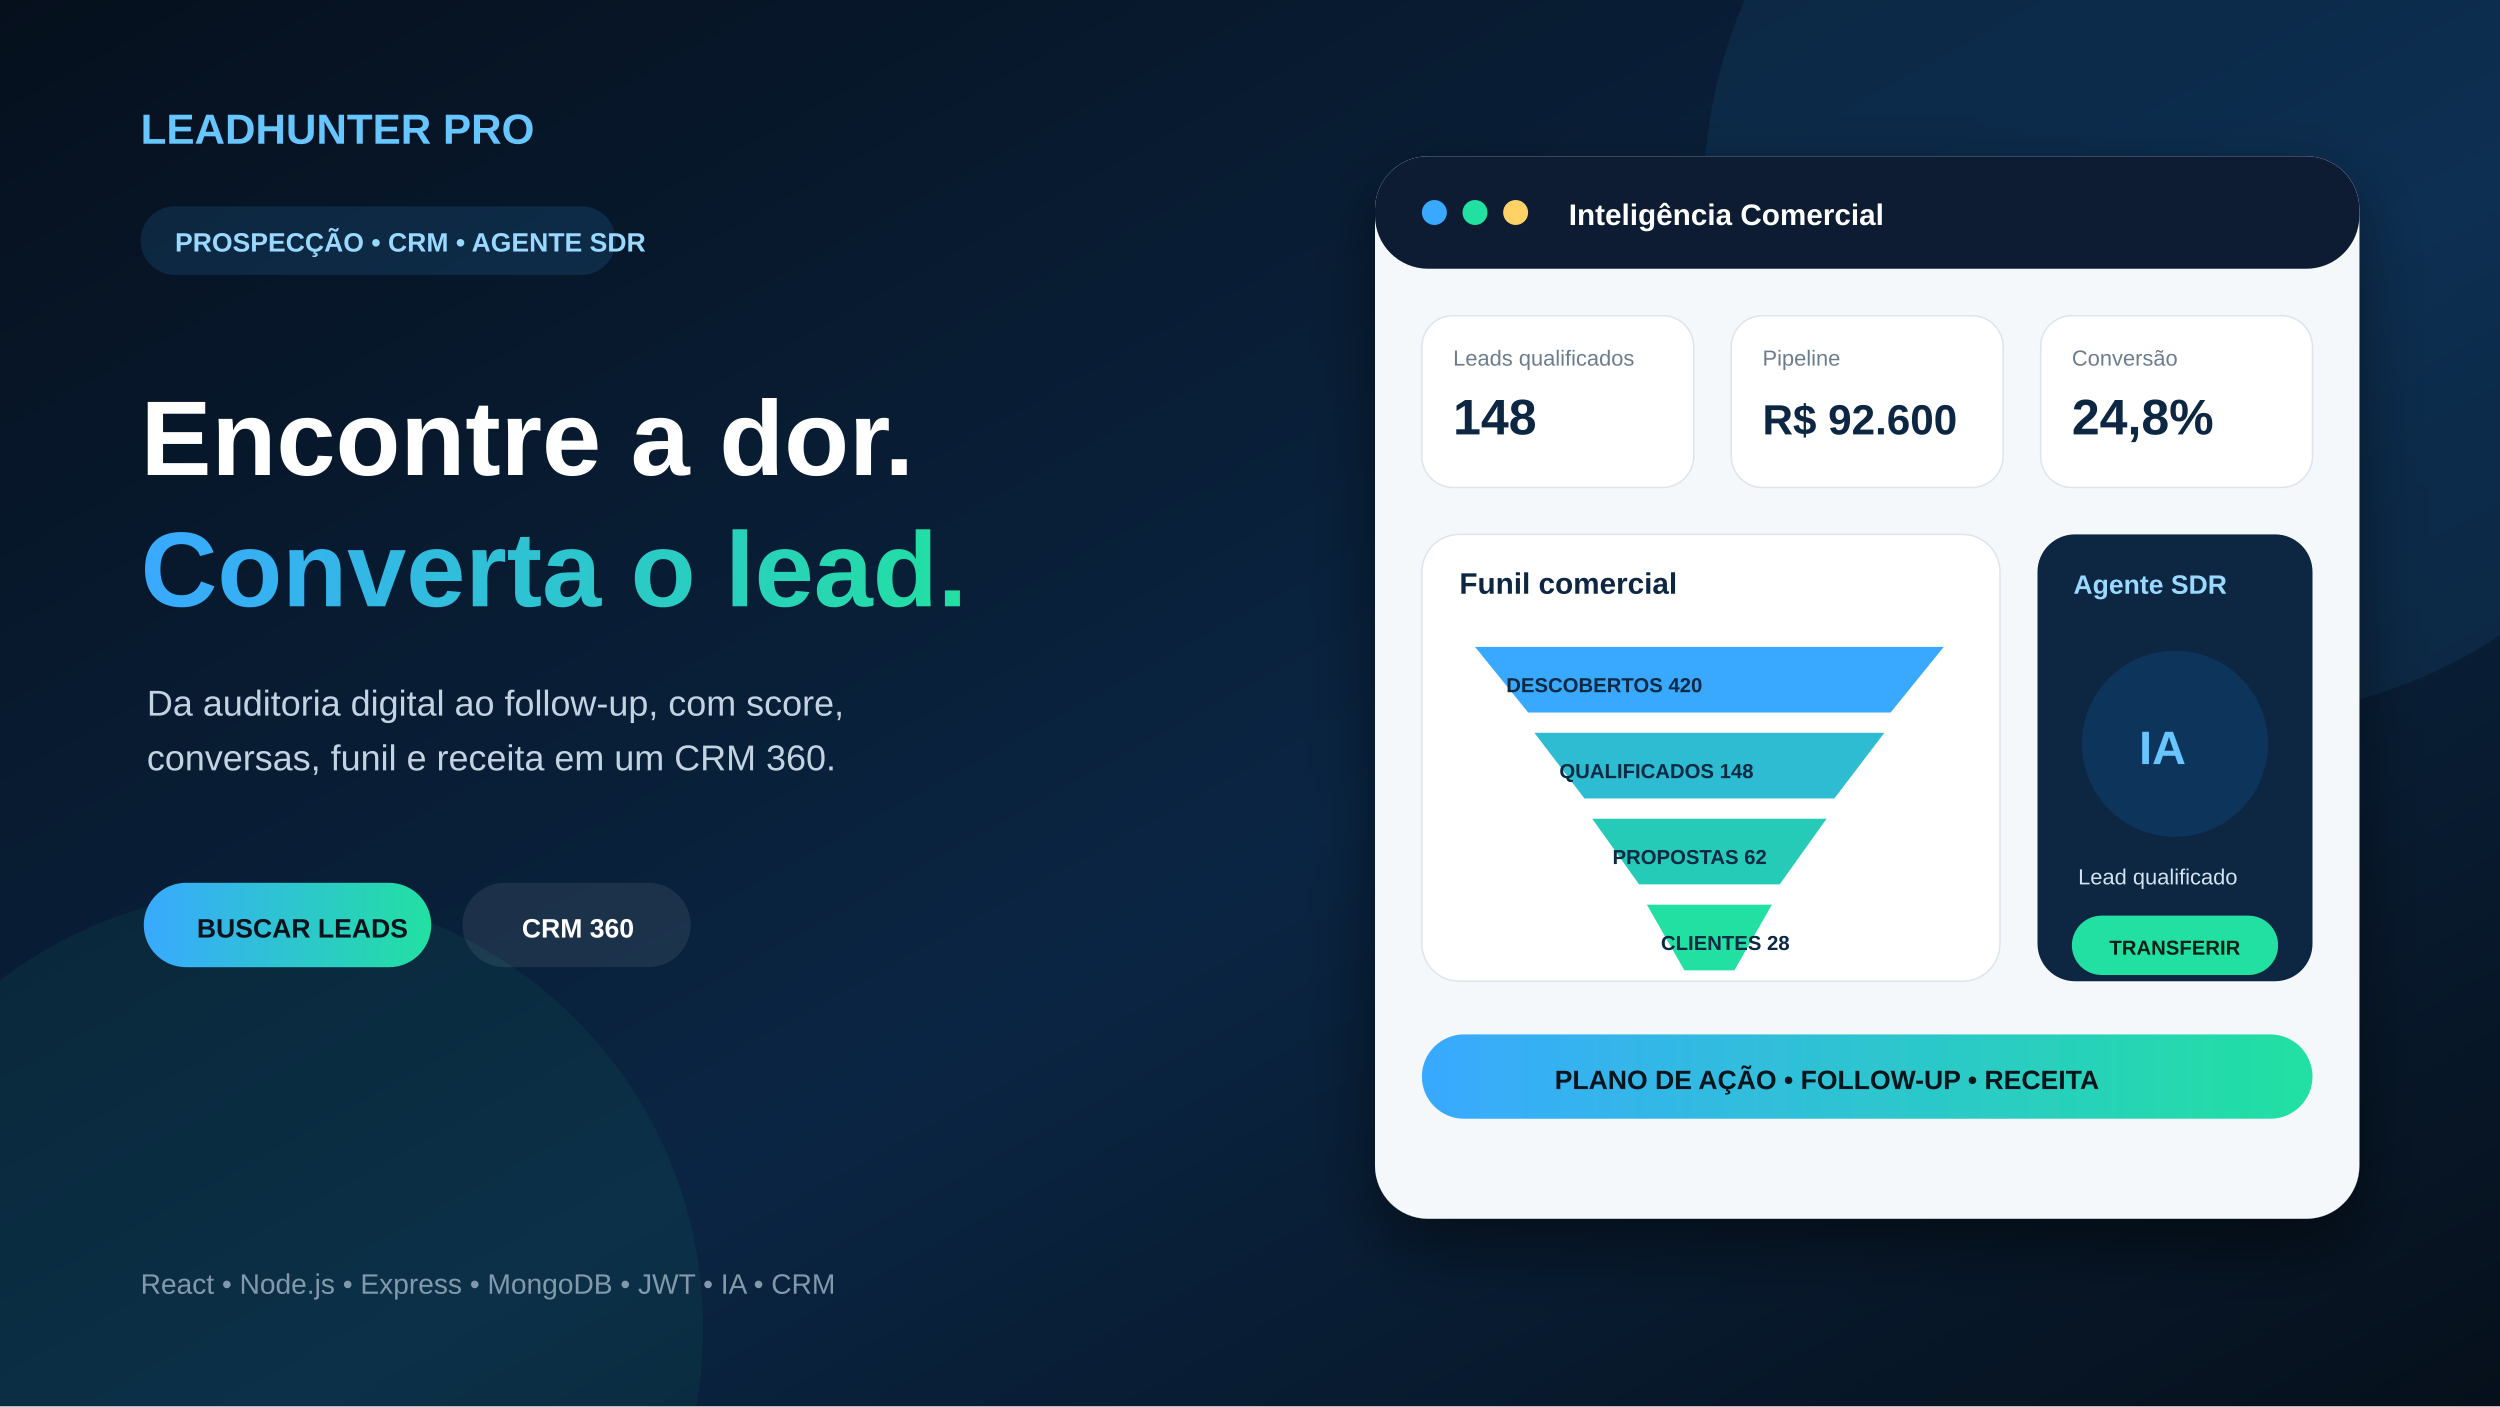
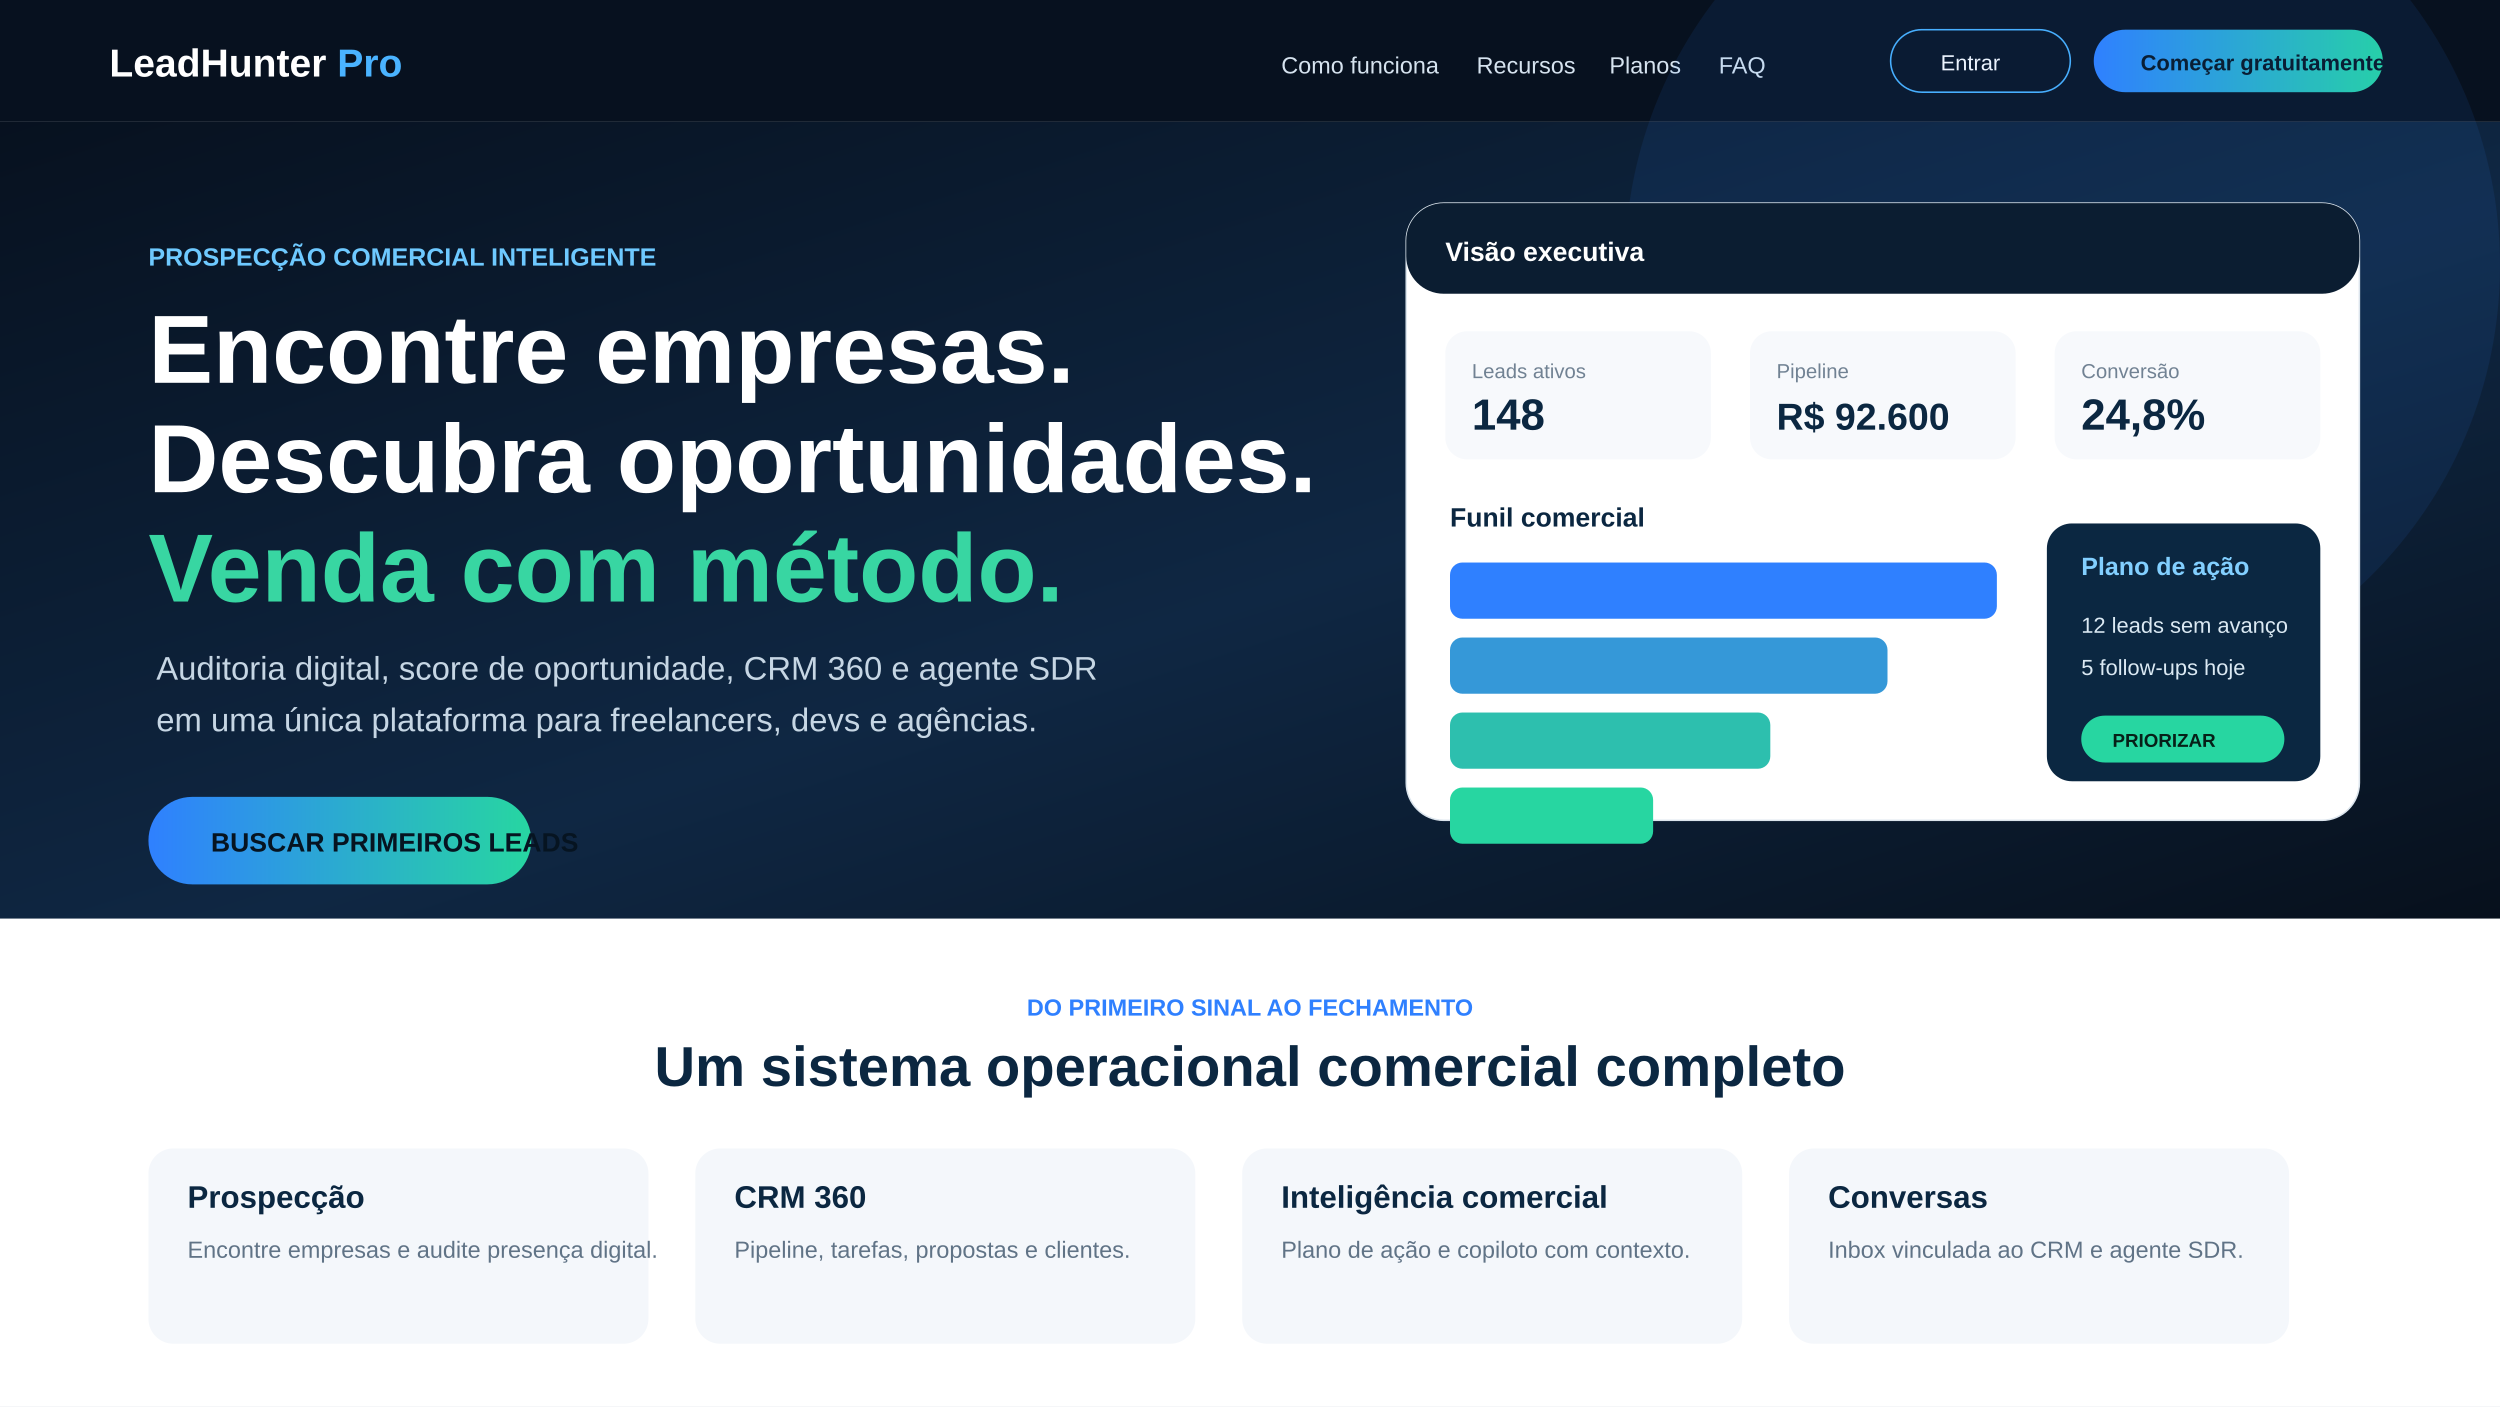
<svg xmlns="http://www.w3.org/2000/svg" width="1600" height="900" viewBox="0 0 1600 900" role="img" aria-labelledby="title desc">
+   <rect width="1600" height="900" fill="#f3f6fa" />
  <defs>
-     <linearGradient id="bg" x1="0" y1="0" x2="1" y2="1">
-       <stop stop-color="#06101d" />
-       <stop offset=".56" stop-color="#0a2543" />
-       <stop offset="1" stop-color="#06101b" />
+     <linearGradient id="lh" x1="0" y1="0" x2="1" y2="1">
+       <stop stop-color="#07111f" />
+       <stop offset=".55" stop-color="#0f2743" />
+       <stop offset="1" stop-color="#07101c" />
    </linearGradient>
-     <linearGradient id="ac" x1="0" y1="0" x2="1" y2="0">
-       <stop stop-color="#39a9ff" />
-       <stop offset="1" stop-color="#22e0a1" />
+     <linearGradient id="blue" x1="0" y1="0" x2="1" y2="0">
+       <stop stop-color="#2f80ff" />
+       <stop offset="1" stop-color="#27d6a1" />
    </linearGradient>
-     <filter id="sh">
-       <feDropShadow dx="0" dy="18" stdDeviation="22" flood-opacity=".48" />
-     </filter>
-     <clipPath id="safe">
-       <rect x="70" y="60" width="720" height="760" />
-     </clipPath>
  </defs>
-   <rect width="1600" height="900" fill="url(#bg)" />
-   <circle cx="1420" cy="130" r="330" fill="#39a9ff" opacity=".08" />
-   <circle cx="170" cy="850" r="280" fill="#22e0a1" opacity=".06" />
  <g font-family="Arial,Helvetica,sans-serif">
-     <g clip-path="url(#safe)">
-       <text x="90" y="92" fill="#67c5ff" font-size="27" font-weight="700">LEADHUNTER PRO</text>
-       <rect x="90" y="132" width="304" height="44" rx="22" fill="#39a9ff" opacity=".13" />
-       <text x="112" y="161" fill="#9ad9ff" font-size="17" font-weight="700">PROSPECÇÃO • CRM • AGENTE SDR</text>
-       <text x="90" y="304" fill="#fff" font-size="68" font-weight="700">Encontre a dor.</text>
-       <text x="90" y="388" fill="url(#ac)" font-size="68" font-weight="700">Converta o lead.</text>
-       <text x="94" y="458" fill="#c2d3e2" font-size="23">Da auditoria digital ao follow-up, com score,</text>
-       <text x="94" y="493" fill="#c2d3e2" font-size="23">conversas, funil e receita em um CRM 360.</text>
-       <rect x="92" y="565" width="184" height="54" rx="27" fill="url(#ac)" />
-       <text x="126" y="600" fill="#06131d" font-size="17" font-weight="700">BUSCAR LEADS</text>
-       <rect x="296" y="565" width="146" height="54" rx="27" fill="#fff" opacity=".08" />
-       <text x="334" y="600" fill="#fff" font-size="17" font-weight="700">CRM 360</text>
+     <rect width="1600" height="900" fill="#f3f6fa" />
+     <rect width="1600" height="78" fill="#07111f" />
+     <text x="70" y="49" fill="#fff" font-size="25" font-weight="800">LeadHunter <tspan fill="#4ab3ff">Pro</tspan>
+     </text>
+     <g fill="#d6e3ef" font-size="15">
+       <text x="820" y="47">Como funciona</text>
+       <text x="945" y="47">Recursos</text>
+       <text x="1030" y="47">Planos</text>
+       <text x="1100" y="47">FAQ</text>
    </g>
-     <g transform="translate(880 100)" filter="url(#sh)">
-       <rect width="630" height="680" rx="34" fill="#f5f8fb" />
-       <rect width="630" height="72" rx="34" fill="#0a1c31" />
-       <circle cx="38" cy="36" r="8" fill="#39a9ff" />
-       <circle cx="64" cy="36" r="8" fill="#22e0a1" />
-       <circle cx="90" cy="36" r="8" fill="#ffd166" />
-       <text x="124" y="44" fill="#fff" font-size="19" font-weight="700">Inteligência Comercial</text>
-       <g transform="translate(30 102)">
-         <rect width="174" height="110" rx="20" fill="#fff" stroke="#dce5ed" />
-         <text x="20" y="32" fill="#6b7d8e" font-size="14">Leads qualificados</text>
-         <text x="20" y="76" fill="#0a2543" font-size="32" font-weight="700">148</text>
-         <rect x="198" width="174" height="110" rx="20" fill="#fff" stroke="#dce5ed" />
-         <text x="218" y="32" fill="#6b7d8e" font-size="14">Pipeline</text>
-         <text x="218" y="76" fill="#0a2543" font-size="27" font-weight="700">R$ 92.600</text>
-         <rect x="396" width="174" height="110" rx="20" fill="#fff" stroke="#dce5ed" />
-         <text x="416" y="32" fill="#6b7d8e" font-size="14">Conversão</text>
-         <text x="416" y="76" fill="#0a2543" font-size="32" font-weight="700">24,8%</text>
+     <rect x="1210" y="19" width="115" height="40" rx="20" fill="none" stroke="#4ab3ff" />
+     <text x="1242" y="45" fill="#fff" font-size="14">Entrar</text>
+     <rect x="1340" y="19" width="185" height="40" rx="20" fill="url(#blue)" />
+     <text x="1370" y="45" fill="#061421" font-size="14" font-weight="800">Começar gratuitamente</text>
+     <rect y="78" width="1600" height="510" fill="url(#lh)" />
+     <circle cx="1320" cy="170" r="280" fill="#2f80ff" opacity=".09" />
+     <text x="95" y="170" fill="#6ec9ff" font-size="16" font-weight="700">PROSPECÇÃO COMERCIAL INTELIGENTE</text>
+     <text x="95" y="245" fill="#fff" font-size="62" font-weight="850">Encontre empresas.</text>
+     <text x="95" y="315" fill="#fff" font-size="62" font-weight="850">Descubra oportunidades.</text>
+     <text x="95" y="385" fill="#38d6a2" font-size="62" font-weight="850">Venda com método.</text>
+     <text x="100" y="435" fill="#c6d6e4" font-size="21">Auditoria digital, score de oportunidade, CRM 360 e agente SDR</text>
+     <text x="100" y="468" fill="#c6d6e4" font-size="21">em uma única plataforma para freelancers, devs e agências.</text>
+     <rect x="95" y="510" width="245" height="56" rx="28" fill="url(#blue)" />
+     <text x="135" y="545" fill="#061421" font-size="17" font-weight="800">BUSCAR PRIMEIROS LEADS</text>
+     <g transform="translate(900 130)">
+       <rect width="610" height="395" rx="24" fill="#fff" stroke="#dce5ed" />
+       <rect width="610" height="58" rx="24" fill="#0b1d31" />
+       <text x="25" y="37" fill="#fff" font-size="17" font-weight="700">Visão executiva</text>
+       <rect x="25" y="82" width="170" height="82" rx="14" fill="#f7f9fc" />
+       <text x="42" y="112" fill="#718293" font-size="13">Leads ativos</text>
+       <text x="42" y="145" fill="#0b2741" font-size="28" font-weight="800">148</text>
+       <rect x="220" y="82" width="170" height="82" rx="14" fill="#f7f9fc" />
+       <text x="237" y="112" fill="#718293" font-size="13">Pipeline</text>
+       <text x="237" y="145" fill="#0b2741" font-size="24" font-weight="800">R$ 92.600</text>
+       <rect x="415" y="82" width="170" height="82" rx="14" fill="#f7f9fc" />
+       <text x="432" y="112" fill="#718293" font-size="13">Conversão</text>
+       <text x="432" y="145" fill="#0b2741" font-size="28" font-weight="800">24,8%</text>
+       <text x="28" y="207" fill="#0b2741" font-size="17" font-weight="700">Funil comercial</text>
+       <g transform="translate(28 230)">
+         <rect width="350" height="36" rx="8" fill="#2f80ff" />
+         <rect y="48" width="280" height="36" rx="8" fill="#3598d8" />
+         <rect y="96" width="205" height="36" rx="8" fill="#2dbfae" />
+         <rect y="144" width="130" height="36" rx="8" fill="#27d6a1" />
      </g>
-       <rect x="30" y="242" width="370" height="286" rx="24" fill="#fff" stroke="#dce5ed" />
-       <text x="54" y="280" fill="#0a2543" font-size="19" font-weight="700">Funil comercial</text>
-       <g transform="translate(64 314)">
-         <path d="M0 0h300l-34 42H34Z" fill="#39a9ff" />
-         <path d="M38 55h224l-32 42H70Z" fill="#2fbcd2" />
-         <path d="M75 110h150l-30 42h-90Z" fill="#27cbb8" />
-         <path d="M110 165h80l-24 42h-32Z" fill="#22e0a1" />
-       </g>
-       <g fill="#0b2943" font-size="13" font-weight="700">
-         <text x="84" y="343">DESCOBERTOS 420</text>
-         <text x="118" y="398">QUALIFICADOS 148</text>
-         <text x="152" y="453">PROPOSTAS 62</text>
-         <text x="183" y="508">CLIENTES 28</text>
-       </g>
-       <rect x="424" y="242" width="176" height="286" rx="24" fill="#0a2543" />
-       <text x="447" y="280" fill="#9ad9ff" font-size="17" font-weight="700">Agente SDR</text>
-       <circle cx="512" cy="376" r="58" fill="#39a9ff" opacity=".13" stroke="#39a9ff" stroke-width="3" />
-       <text x="489" y="389" fill="#67c5ff" font-size="30" font-weight="700">IA</text>
-       <text x="450" y="466" fill="#d3e3ef" font-size="14">Lead qualificado</text>
-       <rect x="446" y="486" width="132" height="38" rx="19" fill="#22e0a1" />
-       <text x="470" y="511" fill="#062018" font-size="13" font-weight="700">TRANSFERIR</text>
-       <rect x="30" y="562" width="570" height="54" rx="27" fill="url(#ac)" />
-       <text x="115" y="597" fill="#06131d" font-size="17" font-weight="700">PLANO DE AÇÃO • FOLLOW-UP • RECEITA</text>
+       <rect x="410" y="205" width="175" height="165" rx="16" fill="#0b2741" />
+       <text x="432" y="238" fill="#82cfff" font-size="16" font-weight="700">Plano de ação</text>
+       <text x="432" y="275" fill="#dbe9f3" font-size="14">12 leads sem avanço</text>
+       <text x="432" y="302" fill="#dbe9f3" font-size="14">5 follow-ups hoje</text>
+       <rect x="432" y="328" width="130" height="30" rx="15" fill="#27d6a1" />
+       <text x="452" y="348" fill="#062018" font-size="12" font-weight="800">PRIORIZAR</text>
    </g>
-     <text x="90" y="828" fill="#8299ac" font-size="18">React • Node.js • Express • MongoDB • JWT • IA • CRM</text>
+     <rect y="588" width="1600" height="312" fill="#fff" />
+     <text x="800" y="650" text-anchor="middle" fill="#2f80ff" font-size="15" font-weight="700">DO PRIMEIRO SINAL AO FECHAMENTO</text>
+     <text x="800" y="695" text-anchor="middle" fill="#0b2741" font-size="36" font-weight="800">Um sistema operacional comercial completo</text>
+     <g transform="translate(95 735)">
+       <rect width="320" height="125" rx="16" fill="#f4f7fb" />
+       <text x="25" y="38" fill="#0b2741" font-size="20" font-weight="700">Prospecção</text>
+       <text x="25" y="70" fill="#607386" font-size="15">Encontre empresas e audite presença digital.</text>
+       <rect x="350" width="320" height="125" rx="16" fill="#f4f7fb" />
+       <text x="375" y="38" fill="#0b2741" font-size="20" font-weight="700">CRM 360</text>
+       <text x="375" y="70" fill="#607386" font-size="15">Pipeline, tarefas, propostas e clientes.</text>
+       <rect x="700" width="320" height="125" rx="16" fill="#f4f7fb" />
+       <text x="725" y="38" fill="#0b2741" font-size="20" font-weight="700">Inteligência comercial</text>
+       <text x="725" y="70" fill="#607386" font-size="15">Plano de ação e copiloto com contexto.</text>
+       <rect x="1050" width="320" height="125" rx="16" fill="#f4f7fb" />
+       <text x="1075" y="38" fill="#0b2741" font-size="20" font-weight="700">Conversas</text>
+       <text x="1075" y="70" fill="#607386" font-size="15">Inbox vinculada ao CRM e agente SDR.</text>
+     </g>
  </g>
</svg>
